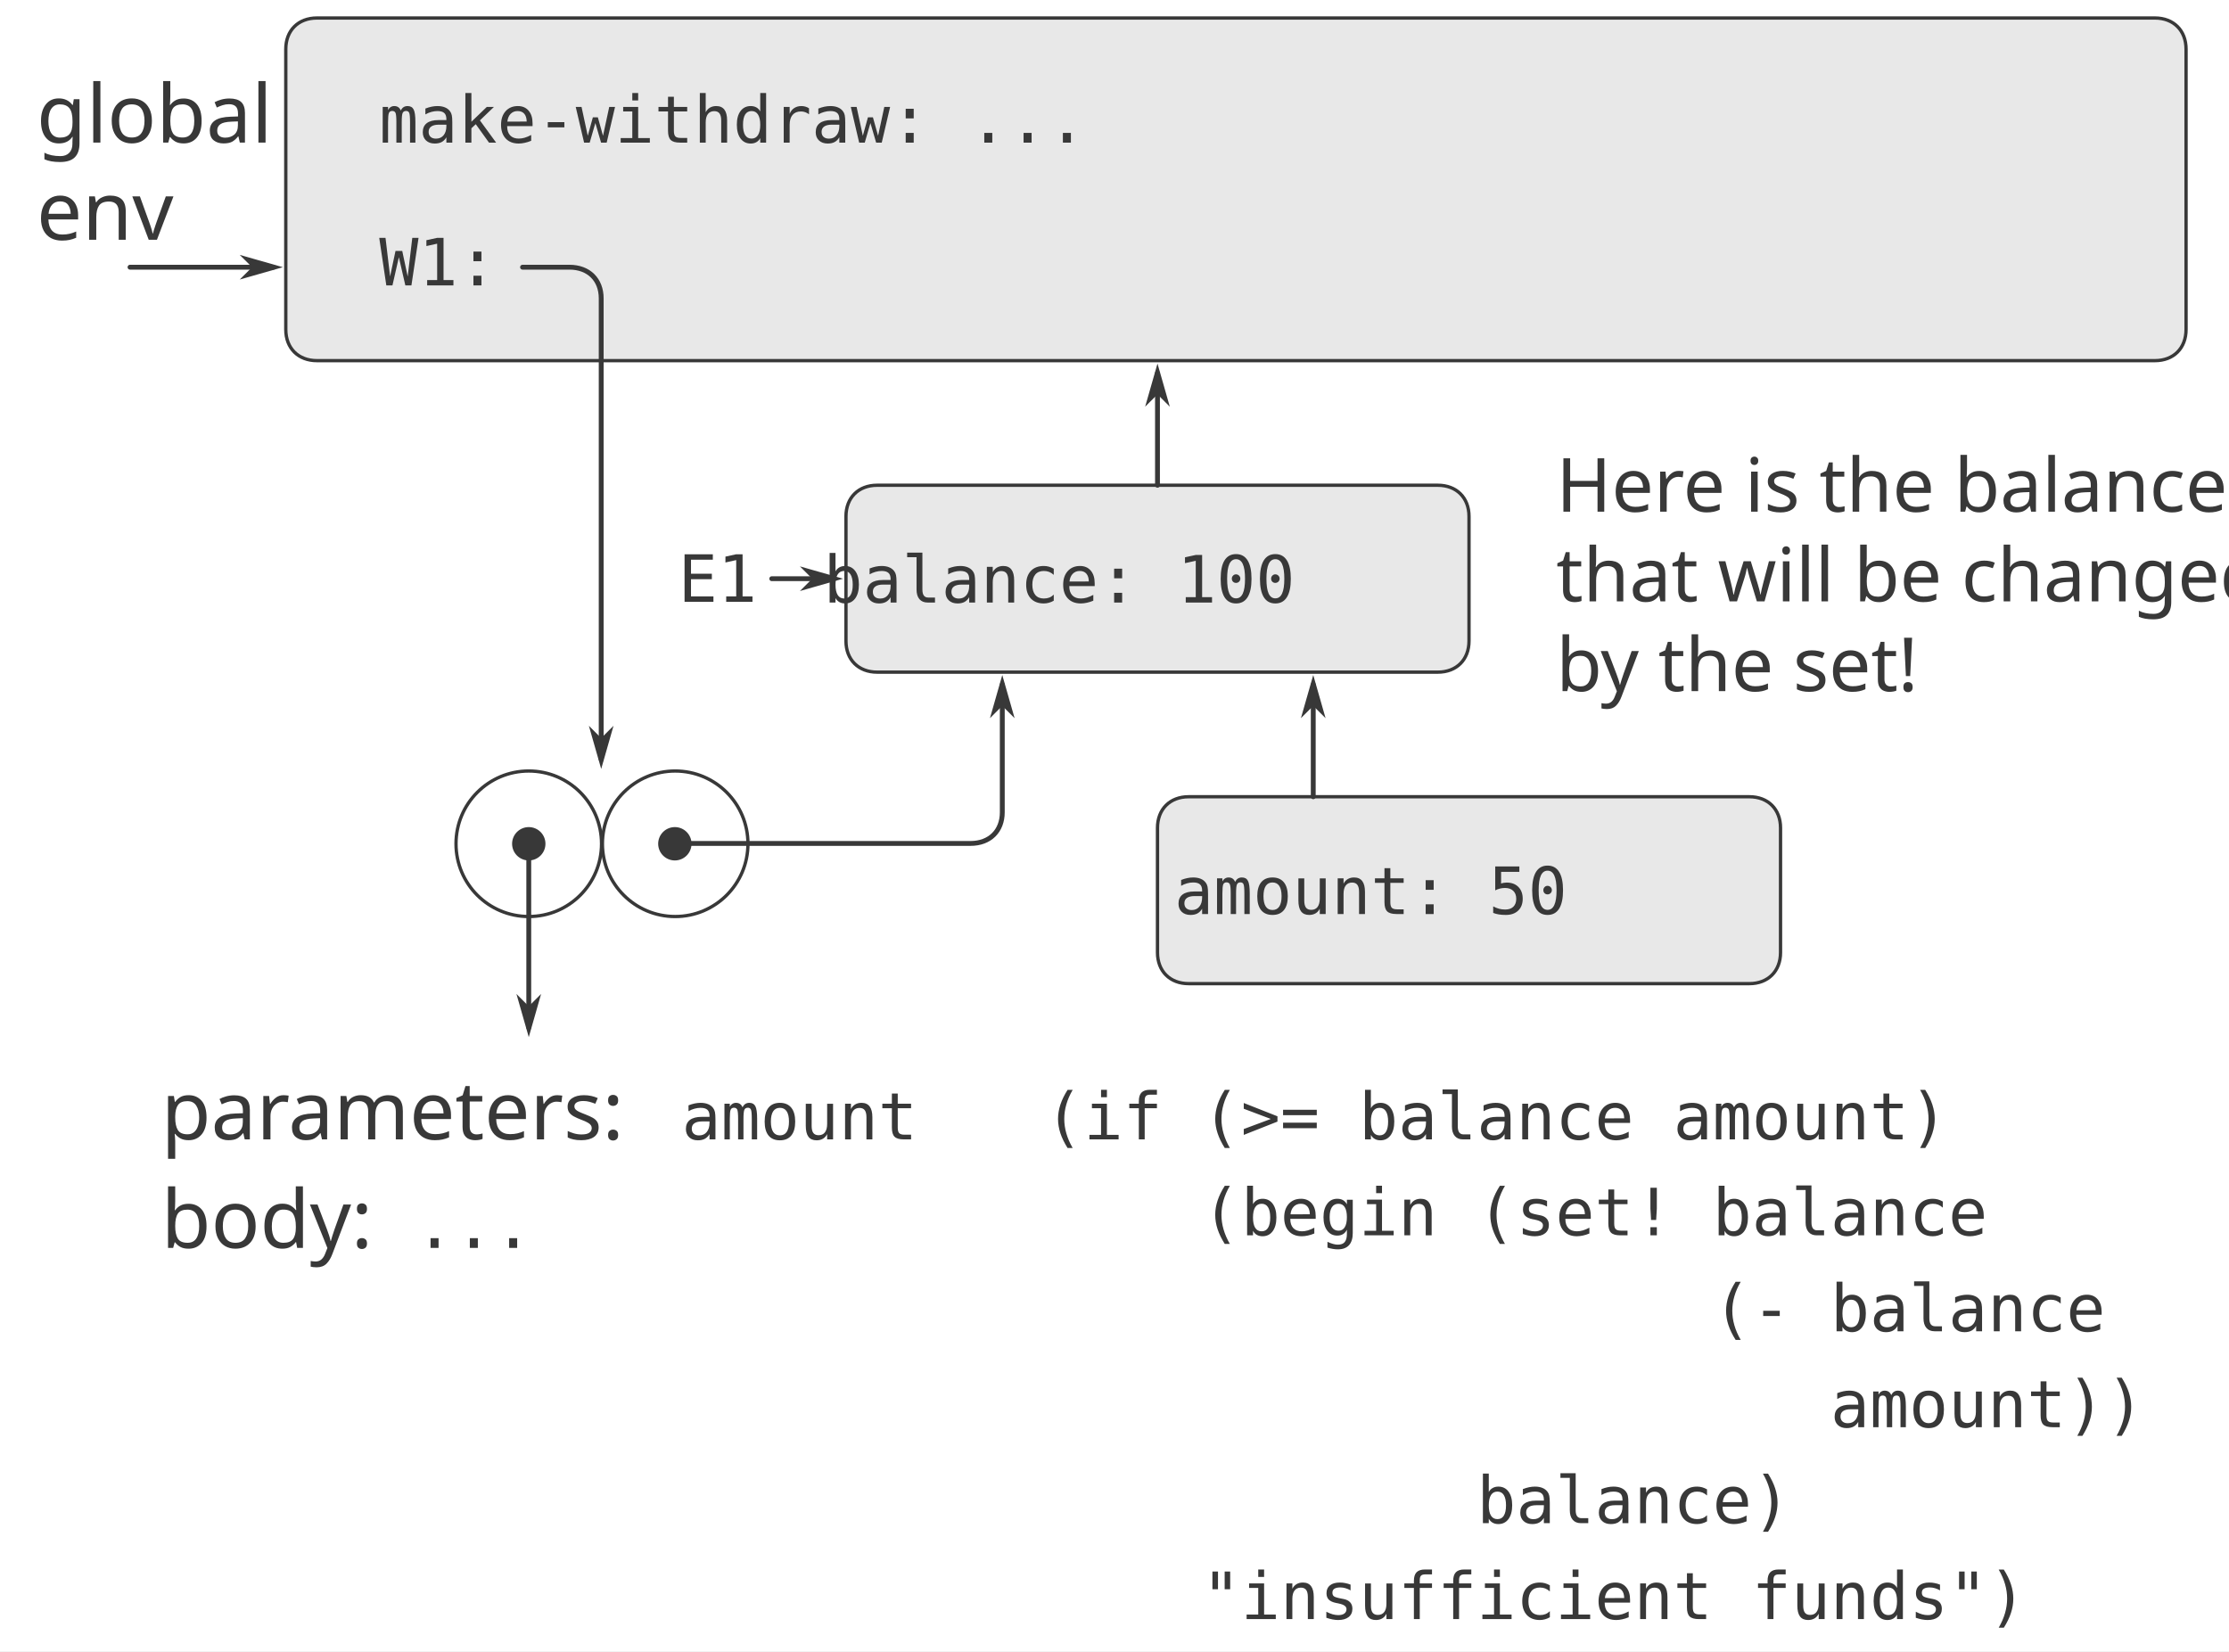
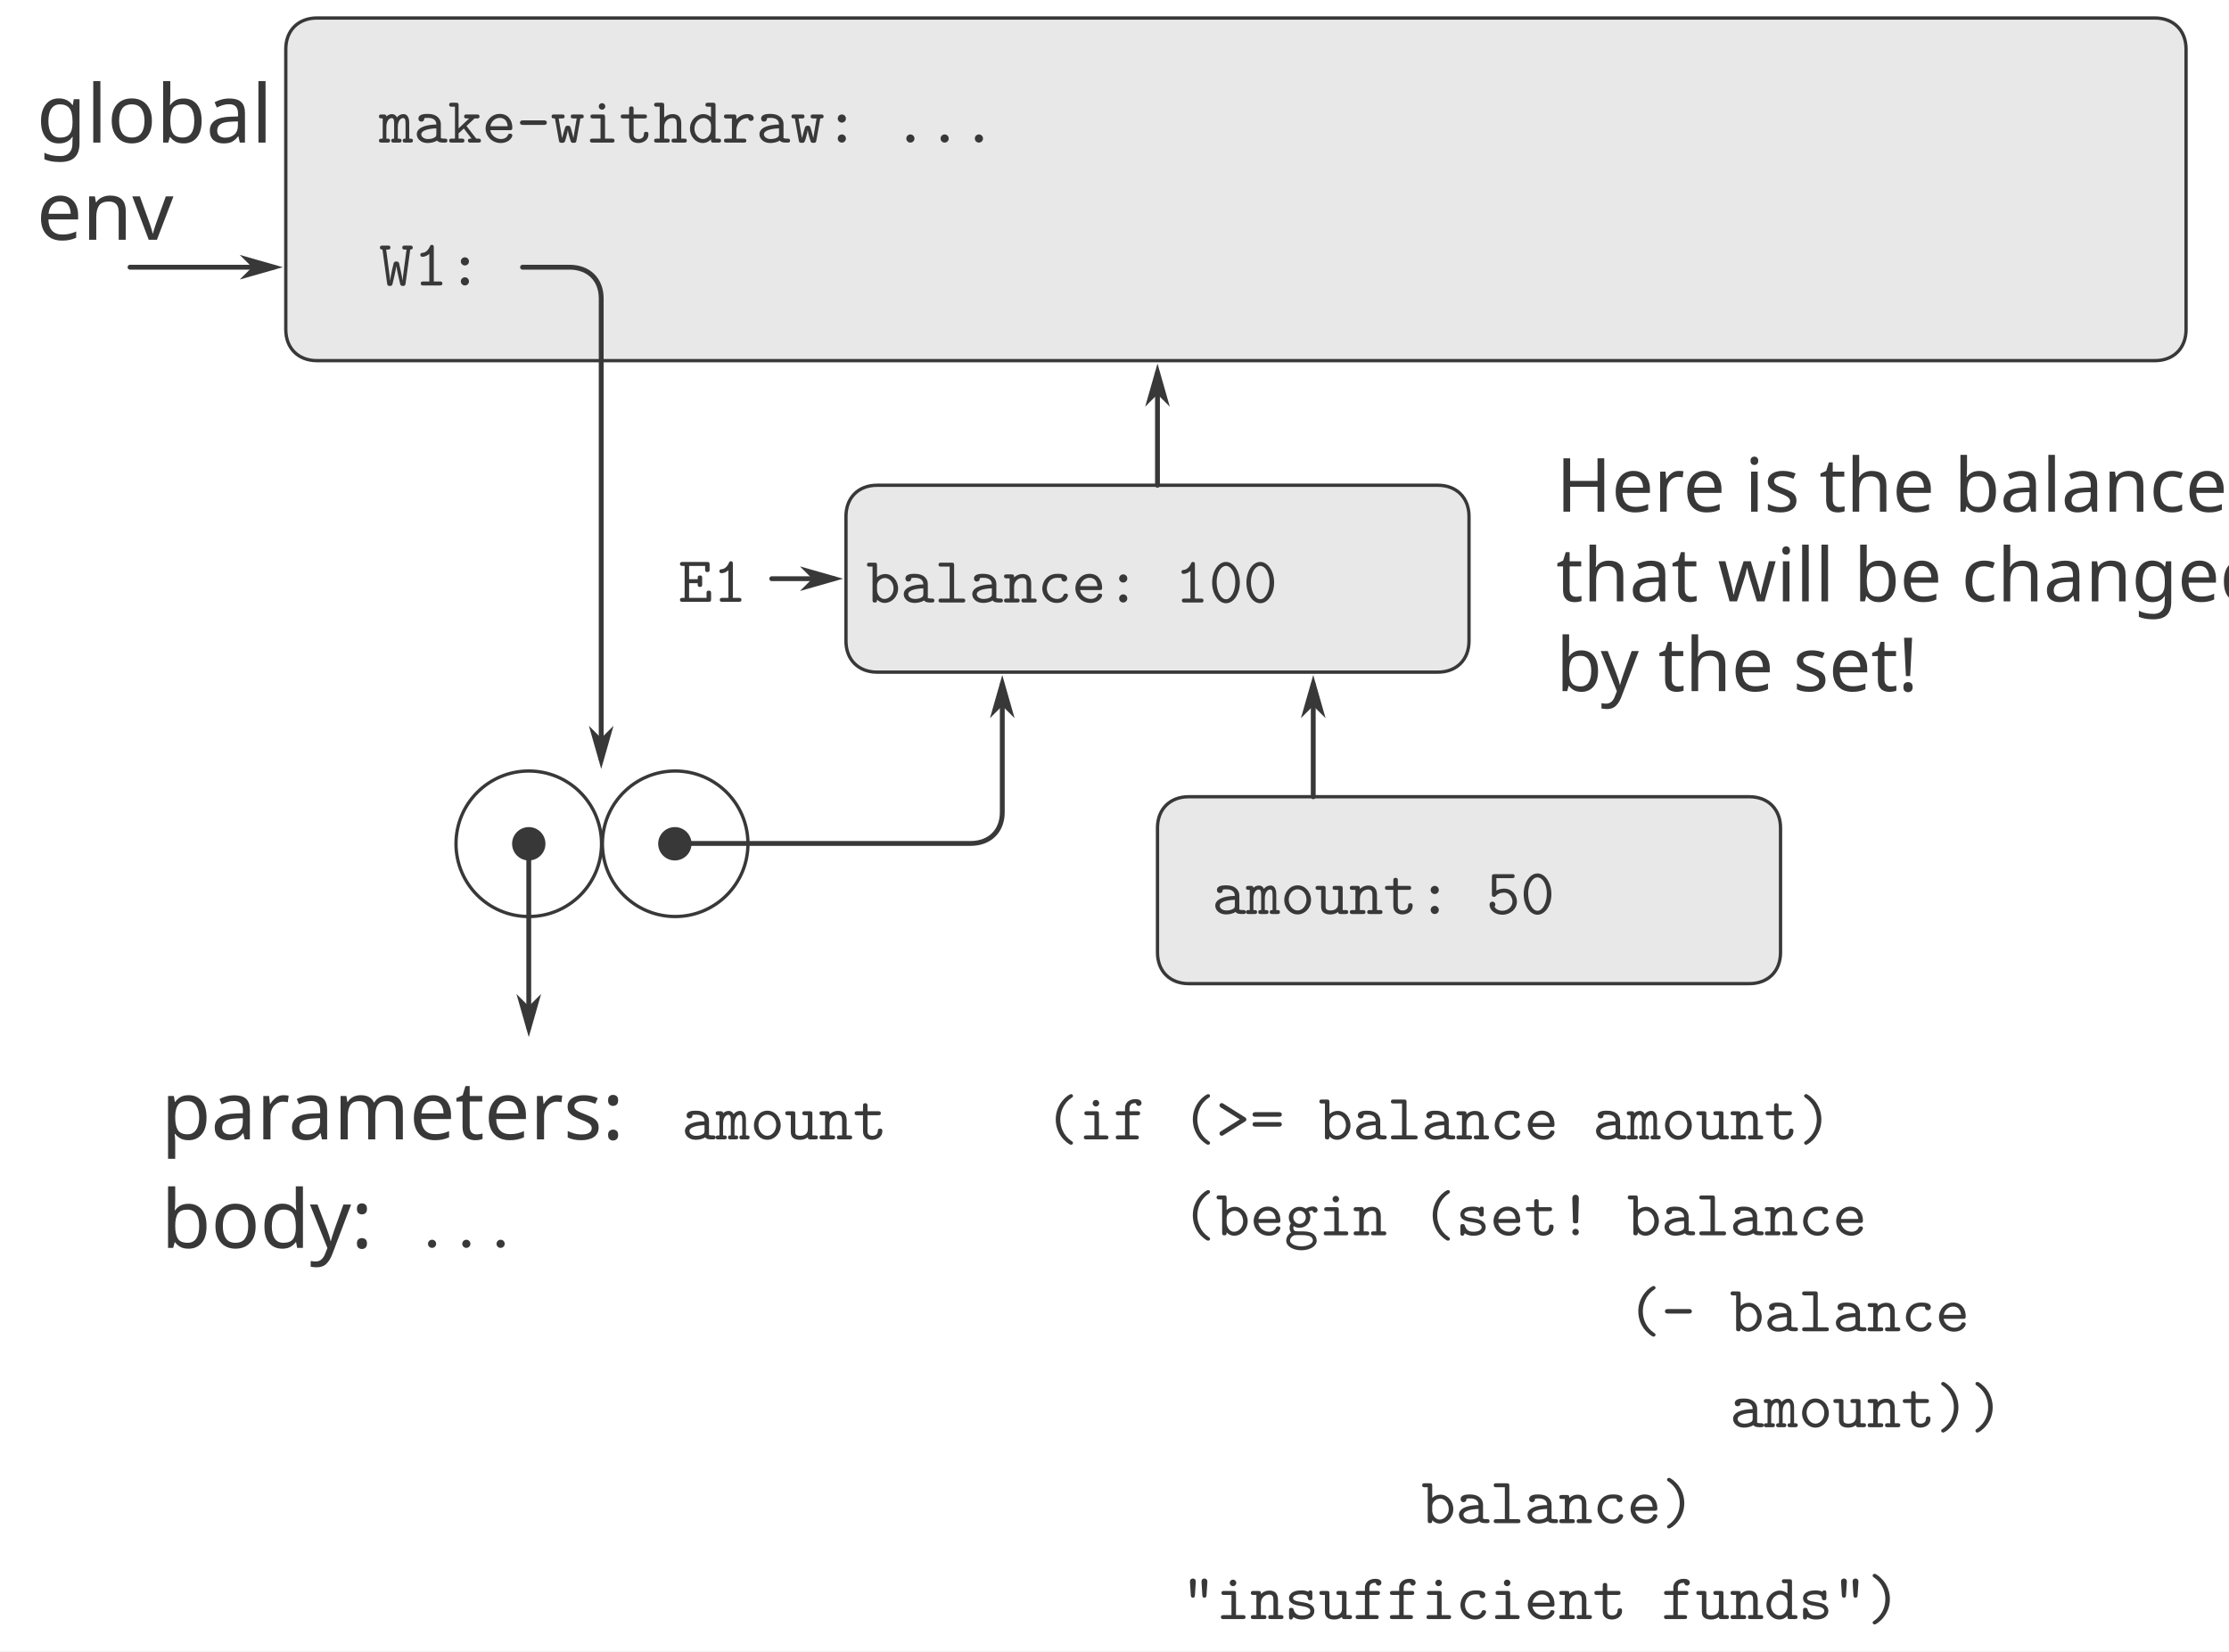
<svg xmlns="http://www.w3.org/2000/svg" preserveAspectRatio="xMinYMin meet" viewBox="0 0 683 506" id="svg4152" style="display:inline" version="1.1">
  <defs id="defs4154">
    <marker refX="0" refY="0" orient="auto" id="Arrow1Mend-6" style="overflow:visible">
      <path d="M 0,0 5,-5 -12.5,0 5,5 0,0 z" transform="matrix(-0.4,0,0,-0.4,-4,0)" id="path3809-6-2" style="fill:#383838;fill-rule:evenodd;stroke:#383838;stroke-width:1pt;marker-start:none" />
    </marker>
    <marker refX="0" refY="0" orient="auto" id="marker5058" style="overflow:visible">
      <path d="M 0,0 5,-5 -12.5,0 5,5 0,0 z" transform="matrix(-0.4,0,0,-0.4,-4,0)" id="path5060" style="fill:#383838;fill-rule:evenodd;stroke:#383838;stroke-width:1pt;marker-start:none" />
    </marker>
    <marker refX="0" refY="0" orient="auto" id="marker5062" style="overflow:visible">
      <path d="M 0,0 5,-5 -12.5,0 5,5 0,0 z" transform="matrix(-0.4,0,0,-0.4,-4,0)" id="path5064" style="fill:#383838;fill-rule:evenodd;stroke:#383838;stroke-width:1pt;marker-start:none" />
    </marker>
    <marker refX="0" refY="0" orient="auto" id="marker5066" style="overflow:visible">
      <path d="M 0,0 5,-5 -12.5,0 5,5 0,0 z" transform="matrix(-0.4,0,0,-0.4,-4,0)" id="path5068" style="fill:#383838;fill-rule:evenodd;stroke:#383838;stroke-width:1pt;marker-start:none" />
    </marker>
    <marker refX="0" refY="0" orient="auto" id="Arrow1Mend" style="overflow:visible">
      <path d="M 0,0 5,-5 -12.5,0 5,5 0,0 z" transform="matrix(-0.4,0,0,-0.4,-4,0)" id="path3809" style="fill:#383838;fill-rule:evenodd;stroke:#383838;stroke-width:1pt;marker-start:none" />
    </marker>
    <marker refX="0" refY="0" orient="auto" id="marker5072" style="overflow:visible">
      <path d="M 0,0 5,-5 -12.5,0 5,5 0,0 z" transform="matrix(-0.4,0,0,-0.4,-4,0)" id="path5074" style="fill:#383838;fill-rule:evenodd;stroke:#383838;stroke-width:1pt;marker-start:none" />
    </marker>
    <marker refX="0" refY="0" orient="auto" id="Arrow1Mend-3" style="overflow:visible">
      <path d="M 0,0 5,-5 -12.5,0 5,5 0,0 z" transform="matrix(-0.4,0,0,-0.4,-4,0)" id="path3809-6" style="fill:#383838;fill-rule:evenodd;stroke:#383838;stroke-width:1pt;marker-start:none" />
    </marker>
    <marker refX="0" refY="0" orient="auto" id="Arrow1Mend-6-4" style="overflow:visible">
      <path d="M 0,0 5,-5 -12.5,0 5,5 0,0 z" transform="matrix(-0.4,0,0,-0.4,-4,0)" id="path3809-6-2-9" style="fill:#383838;fill-rule:evenodd;stroke:#383838;stroke-width:1pt;marker-start:none" />
    </marker>
    <marker refX="0" refY="0" orient="auto" id="Arrow1Mend-4" style="overflow:visible">
      <path d="M 0,0 5,-5 -12.5,0 5,5 0,0 z" transform="matrix(-0.4,0,0,-0.4,-4,0)" id="path3809-68" style="fill:#383838;fill-rule:evenodd;stroke:#383838;stroke-width:1pt;marker-start:none" />
    </marker>
    <marker refX="0" refY="0" orient="auto" id="Arrow1Mend-6-9" style="overflow:visible">
      <path d="M 0,0 5,-5 -12.5,0 5,5 0,0 z" transform="matrix(-0.4,0,0,-0.4,-4,0)" id="path3809-6-2-3" style="fill:#383838;fill-rule:evenodd;stroke:#383838;stroke-width:1pt;marker-start:none" />
    </marker>
  </defs>
  <rect width="100%" height="100%" fill="white" />
  <g transform="translate(-28.416,-31.1875)" id="layer2" style="display:inline">
    <path d="m 125.531,36.705 563.182,0 c 5.727,0 9.545,3.818 9.545,9.545 l 0,85.909 c 0,5.727 -3.818,9.545 -9.545,9.545 l -563.182,0 c -5.727,0 -9.545,-3.818 -9.545,-9.545 l 0,-85.909 c 0,-5.727 3.818,-9.545 9.545,-9.545 z" id="rect5327" style="fill:#e8e8e8;fill-opacity:1;stroke:#383838;stroke-width:1.015;stroke-linecap:round;stroke-linejoin:round;stroke-miterlimit:4;stroke-opacity:1;stroke-dasharray:none;stroke-dashoffset:0" />
    <path d="m 236.258,289.651 89.557,0 c 5.898,0 9.716,-3.818 9.716,-9.545 l 0,-39.127" id="path3795" style="fill:none;stroke:#383838;stroke-width:1.488;stroke-linecap:round;stroke-linejoin:round;stroke-miterlimit:4;stroke-opacity:1;stroke-dasharray:none;marker-end:url(#Arrow1Mend)" />
    <path d="m 188.531,113.069 14.386,0 c 5.898,0 9.716,3.818 9.716,9.545 l 0,141.273" id="path3795-5" style="fill:none;stroke:#383838;stroke-width:1.488;stroke-linecap:round;stroke-linejoin:round;stroke-miterlimit:4;stroke-opacity:1;stroke-dasharray:none;marker-end:url(#Arrow1Mend)" />
    <path d="m 68.258,113.069 43.909,0" id="path4451" style="fill:none;stroke:#383838;stroke-width:1.488;stroke-linecap:round;stroke-linejoin:round;stroke-miterlimit:4;stroke-opacity:1;stroke-dasharray:none;marker-end:url(#Arrow1Mend-6)" />
    <path d="m 190.44,294.526 0,51.545" id="path4451-5" style="fill:none;stroke:#383838;stroke-width:1.488;stroke-linecap:round;stroke-linejoin:round;stroke-miterlimit:4;stroke-opacity:1;stroke-dasharray:none;marker-end:url(#Arrow1Mend-6)" />
    <path d="m 190,179.862 a 2.5,2.5 0 1 1 -5,0 2.5,2.5 0 1 1 5,0 z" transform="matrix(1.909092,0,0,1.909092,-167.5147,-53.62068)" id="path5407" style="fill:#383838;fill-opacity:1;stroke:#383838;stroke-width:0.354;stroke-linecap:round;stroke-linejoin:round;stroke-miterlimit:4;stroke-opacity:1;stroke-dasharray:none;stroke-dashoffset:0" />
    <path d="m 190,179.862 a 2.5,2.5 0 1 1 -5,0 2.5,2.5 0 1 1 5,0 z" transform="matrix(1.909092,0,0,1.909092,-122.7533,-53.62068)" id="path5407-7" style="fill:#383838;fill-opacity:1;stroke:#383838;stroke-width:0.354;stroke-linecap:round;stroke-linejoin:round;stroke-miterlimit:4;stroke-opacity:1;stroke-dasharray:none;stroke-dashoffset:0" />
    <path d="m 199.171,180.362 a 11.171,11.171 0 1 1 -22.342,0 11.171,11.171 0 1 1 22.342,0 z" transform="matrix(1.995869,0,0,1.995869,-139.9196,-70.2265)" id="path5435-9" style="fill:none;stroke:#383838;stroke-width:0.508;stroke-linecap:round;stroke-linejoin:round;stroke-miterlimit:4;stroke-opacity:1;stroke-dasharray:none;stroke-dashoffset:0" />
    <path d="m 199.171,180.362 a 11.171,11.171 0 1 1 -22.342,0 11.171,11.171 0 1 1 22.342,0 z" transform="matrix(1.995869,0,0,1.995869,-184.7833,-70.22649)" id="path5435-9-6" style="fill:none;stroke:#383838;stroke-width:0.508;stroke-linecap:round;stroke-linejoin:round;stroke-miterlimit:4;stroke-opacity:1;stroke-dasharray:none;stroke-dashoffset:0" />
    <path d="m 297.179,179.887 171.818,0 c 5.727,0 9.545,3.818 9.545,9.545 l 0,38.182 c 0,5.727 -3.818,9.545 -9.545,9.545 l -171.818,0 c -5.727,0 -9.545,-3.818 -9.545,-9.545 l 0,-38.182 c 0,-5.727 3.818,-9.545 9.545,-9.545 z" id="rect5327-2" style="fill:#e8e8e8;fill-opacity:1;stroke:#383838;stroke-width:1.015;stroke-linecap:round;stroke-linejoin:round;stroke-miterlimit:4;stroke-opacity:1;stroke-dasharray:none;stroke-dashoffset:0" />
    <path d="m 264.895,208.524 18.92,0" id="path4451-8" style="fill:none;stroke:#383838;stroke-width:1.488;stroke-linecap:round;stroke-linejoin:round;stroke-miterlimit:4;stroke-opacity:1;stroke-dasharray:none;marker-end:url(#Arrow1Mend-6)" />
    <path d="m 383.088,179.887 0,-34.364" id="path4451-8-3" style="fill:none;stroke:#383838;stroke-width:1.488;stroke-linecap:round;stroke-linejoin:round;stroke-miterlimit:4;stroke-opacity:1;stroke-dasharray:none;marker-end:url(#Arrow1Mend-6)" />
    <path d="m 392.633,275.342 171.818,0 c 5.727,0 9.545,3.818 9.545,9.545 l 0,38.182 c 0,5.727 -3.818,9.545 -9.545,9.545 l -171.818,0 c -5.727,0 -9.545,-3.818 -9.545,-9.545 l 0,-38.182 c 0,-5.727 3.818,-9.545 9.545,-9.545 z" id="rect5327-2-7" style="fill:#e8e8e8;fill-opacity:1;stroke:#383838;stroke-width:1.015;stroke-linecap:round;stroke-linejoin:round;stroke-miterlimit:4;stroke-opacity:1;stroke-dasharray:none;stroke-dashoffset:0;display:inline" />
  </g>
  <g transform="translate(-28.416,-31.1875)" id="layer3" style="display:inline">
-     <text x="236.258" y="215.615" id="text6301" xml:space="preserve" style="font-size:20px;font-style:normal;font-variant:normal;font-weight:normal;font-stretch:normal;text-align:start;line-height:125%;letter-spacing:0px;word-spacing:0px;text-anchor:start;fill:#383838;fill-opacity:1;stroke:none;font-family:Inconsolata;-inkscape-font-specification:Inconsolata">
+     <text x="236.258" y="215.615" id="text6301" xml:space="preserve" style="font-size:20px;font-style:normal;font-variant:normal;font-weight:normal;font-stretch:normal;text-align:start;line-height:125%;letter-spacing:0px;word-spacing:0px;text-anchor:start;fill:#383838;fill-opacity:1;stroke:none;font-family:Latin Modern Mono;-inkscape-font-specification:Latin Modern Mono">
      <tspan x="236.258" y="215.615" id="tspan6303">E1</tspan>
    </text>
-     <text x="144.622" y="74.887" id="text5493" xml:space="preserve" style="font-size:20px;font-style:normal;font-variant:normal;font-weight:normal;font-stretch:normal;text-align:start;line-height:125%;letter-spacing:0px;word-spacing:0px;text-anchor:start;fill:#383838;fill-opacity:1;stroke:none;font-family:Inconsolata;-inkscape-font-specification:Inconsolata">
+     <text x="144.622" y="74.887" id="text5493" xml:space="preserve" style="font-size:20px;font-style:normal;font-variant:normal;font-weight:normal;font-stretch:normal;text-align:start;line-height:125%;letter-spacing:0px;word-spacing:0px;text-anchor:start;fill:#383838;fill-opacity:1;stroke:none;font-family:Latin Modern Mono;-inkscape-font-specification:Latin Modern Mono">
      <tspan x="144.622" y="74.887" id="tspan5495">make-withdraw: ...</tspan>
    </text>
-     <text x="144.622" y="118.66" id="text5473" xml:space="preserve" style="font-size:20px;font-style:normal;font-variant:normal;font-weight:normal;font-stretch:normal;text-align:start;line-height:125%;letter-spacing:0px;word-spacing:0px;text-anchor:start;fill:#383838;fill-opacity:1;stroke:none;font-family:Inconsolata;-inkscape-font-specification:Inconsolata">
+     <text x="144.622" y="118.66" id="text5473" xml:space="preserve" style="font-size:20px;font-style:normal;font-variant:normal;font-weight:normal;font-stretch:normal;text-align:start;line-height:125%;letter-spacing:0px;word-spacing:0px;text-anchor:start;fill:#383838;fill-opacity:1;stroke:none;font-family:Latin Modern Mono;-inkscape-font-specification:Latin Modern Mono">
      <tspan x="144.622" y="118.66" id="tspan5475">W1:</tspan>
    </text>
-     <text x="39.622" y="74.887" id="text5477" xml:space="preserve" style="font-size:20px;font-style:normal;font-variant:normal;font-weight:normal;font-stretch:normal;text-align:start;line-height:120%;letter-spacing:0px;word-spacing:0px;text-anchor:start;fill:#383838;fill-opacity:1;stroke:none;font-family:Inconsolata;-inkscape-font-specification:Inconsolata">
+     <text x="39.622" y="74.887" id="text5477" xml:space="preserve" style="font-size:20px;font-style:normal;font-variant:normal;font-weight:normal;font-stretch:normal;text-align:start;line-height:120%;letter-spacing:0px;word-spacing:0px;text-anchor:start;fill:#383838;fill-opacity:1;stroke:none;font-family:Latin Modern Mono;-inkscape-font-specification:Latin Modern Mono">
      <tspan x="39.622" y="74.887" id="tspan5479" style="font-size:24.818px;font-style:normal;font-variant:normal;font-weight:normal;font-stretch:normal;line-height:120%;font-family:Linux Biolinum O;-inkscape-font-specification:Linux Biolinum O">global</tspan>
      <tspan x="39.622" y="104.669" id="tspan5507" style="font-size:24.818px;font-style:normal;font-variant:normal;font-weight:normal;font-stretch:normal;line-height:120%;font-family:Linux Biolinum O;-inkscape-font-specification:Linux Biolinum O">env</tspan>
    </text>
-     <text x="383.088" y="215.826" id="text6297" xml:space="preserve" style="font-size:20px;font-style:normal;font-variant:normal;font-weight:normal;font-stretch:normal;text-align:center;line-height:125%;letter-spacing:0px;word-spacing:0px;text-anchor:middle;fill:#383838;fill-opacity:1;stroke:none;font-family:Inconsolata;-inkscape-font-specification:Inconsolata">
+     <text x="383.088" y="215.826" id="text6297" xml:space="preserve" style="font-size:20px;font-style:normal;font-variant:normal;font-weight:normal;font-stretch:normal;text-align:center;line-height:125%;letter-spacing:0px;word-spacing:0px;text-anchor:middle;fill:#383838;fill-opacity:1;stroke:none;font-family:Latin Modern Mono;-inkscape-font-specification:Latin Modern Mono">
      <tspan x="383.088" y="215.826" id="tspan6299">balance: 100</tspan>
    </text>
    <text x="77.804" y="380.342" id="text5497" xml:space="preserve" style="font-size:24.818px;font-style:normal;font-variant:normal;font-weight:normal;font-stretch:normal;text-align:start;line-height:120%;letter-spacing:0px;word-spacing:0px;text-anchor:start;fill:#383838;fill-opacity:1;stroke:none;font-family:Linux Biolinum O;-inkscape-font-specification:Sans">
-       <tspan x="77.804" y="380.342" id="tspan5499" style="line-height:120%">parameters:  <tspan dx="4.773" id="tspan5868" style="font-size:20px;font-style:normal;font-variant:normal;font-weight:normal;font-stretch:normal;line-height:120%;font-family:Inconsolata;-inkscape-font-specification:Inconsolata">amount</tspan>
+       <tspan x="77.804" y="380.342" id="tspan5499" style="line-height:120%">parameters:  <tspan dx="4.773" id="tspan5868" style="font-size:20px;font-style:normal;font-variant:normal;font-weight:normal;font-stretch:normal;line-height:120%;font-family:Latin Modern Mono;-inkscape-font-specification:Latin Modern Mono">amount</tspan>
      </tspan>
-       <tspan x="77.804" y="413.59" id="tspan5914" style="font-style:normal;font-variant:normal;font-weight:normal;font-stretch:normal;line-height:120%;font-family:Linux Biolinum O;-inkscape-font-specification:Sans">body:  <tspan id="tspan5503" style="font-size:20px;font-style:normal;font-variant:normal;font-weight:normal;font-stretch:normal;line-height:120%;font-family:Inconsolata;-inkscape-font-specification:Inconsolata">...</tspan>
+       <tspan x="77.804" y="413.59" id="tspan5914" style="font-style:normal;font-variant:normal;font-weight:normal;font-stretch:normal;line-height:120%;font-family:Linux Biolinum O;-inkscape-font-specification:Sans">body:  <tspan id="tspan5503" style="font-size:20px;font-style:normal;font-variant:normal;font-weight:normal;font-stretch:normal;line-height:120%;font-family:Latin Modern Mono;-inkscape-font-specification:Latin Modern Mono">...</tspan>
      </tspan>
    </text>
    <path d="m 430.815,275.342 0,-34.364" id="path4451-8-3-0" style="fill:none;stroke:#383838;stroke-width:1.488;stroke-linecap:round;stroke-linejoin:round;stroke-miterlimit:4;stroke-opacity:1;stroke-dasharray:none;marker-end:url(#Arrow1Mend-6)" />
-     <text x="478.543" y="311.28" id="text6297-8" xml:space="preserve" style="font-size:20px;font-style:normal;font-variant:normal;font-weight:normal;font-stretch:normal;text-align:center;line-height:125%;letter-spacing:0px;word-spacing:0px;text-anchor:middle;fill:#383838;fill-opacity:1;stroke:none;font-family:Inconsolata;-inkscape-font-specification:Inconsolata">
+     <text x="478.543" y="311.28" id="text6297-8" xml:space="preserve" style="font-size:20px;font-style:normal;font-variant:normal;font-weight:normal;font-stretch:normal;text-align:center;line-height:125%;letter-spacing:0px;word-spacing:0px;text-anchor:middle;fill:#383838;fill-opacity:1;stroke:none;font-family:Latin Modern Mono;-inkscape-font-specification:Latin Modern Mono">
      <tspan x="478.543" y="311.28" id="tspan6299-8">amount: 50</tspan>
    </text>
    <text x="505.251" y="187.986" id="text6205" xml:space="preserve" style="font-size:24.818px;font-style:normal;font-variant:normal;font-weight:normal;font-stretch:normal;text-align:start;line-height:120%;letter-spacing:0px;word-spacing:0px;text-anchor:start;fill:#383838;fill-opacity:1;stroke:none;font-family:Linux Biolinum O;-inkscape-font-specification:Linux Biolinum O">
      <tspan x="505.251" y="187.986" id="tspan6207" style="font-size:22.909px;line-height:120%">Here is the balance</tspan>
      <tspan x="505.251" y="215.477" id="tspan6209" style="font-size:22.909px;line-height:120%">that will be changed</tspan>
      <tspan x="505.251" y="242.968" id="tspan6211" style="font-size:22.909px;line-height:120%">by the set!</tspan>
    </text>
-     <text x="348.461" y="380.342" id="text6213" xml:space="preserve" style="font-size:20px;font-style:normal;font-variant:normal;font-weight:normal;font-stretch:normal;text-align:start;line-height:140%;letter-spacing:0px;word-spacing:0px;text-anchor:start;fill:#383838;fill-opacity:1;stroke:none;font-family:Inconsolata;-inkscape-font-specification:Inconsolata">
+     <text x="348.461" y="380.342" id="text6213" xml:space="preserve" style="font-size:20px;font-style:normal;font-variant:normal;font-weight:normal;font-stretch:normal;text-align:start;line-height:140%;letter-spacing:0px;word-spacing:0px;text-anchor:start;fill:#383838;fill-opacity:1;stroke:none;font-family:Latin Modern Mono;-inkscape-font-specification:Latin Modern Mono">
      <tspan x="348.461" y="380.342" id="tspan6215" xml:space="preserve">(if (&gt;= balance amount)</tspan>
      <tspan x="348.461" y="409.742" id="tspan6217" xml:space="preserve">    (begin (set! balance </tspan>
      <tspan x="348.461" y="439.142" id="tspan6223" xml:space="preserve">                 (- balance </tspan>
      <tspan x="348.461" y="468.542" id="tspan6225" xml:space="preserve">                    amount))</tspan>
      <tspan x="348.461" y="497.942" id="tspan6219" xml:space="preserve">           balance)</tspan>
      <tspan x="348.461" y="527.342" id="tspan6221" xml:space="preserve">    "insufficient funds")</tspan>
    </text>
  </g>
</svg>
